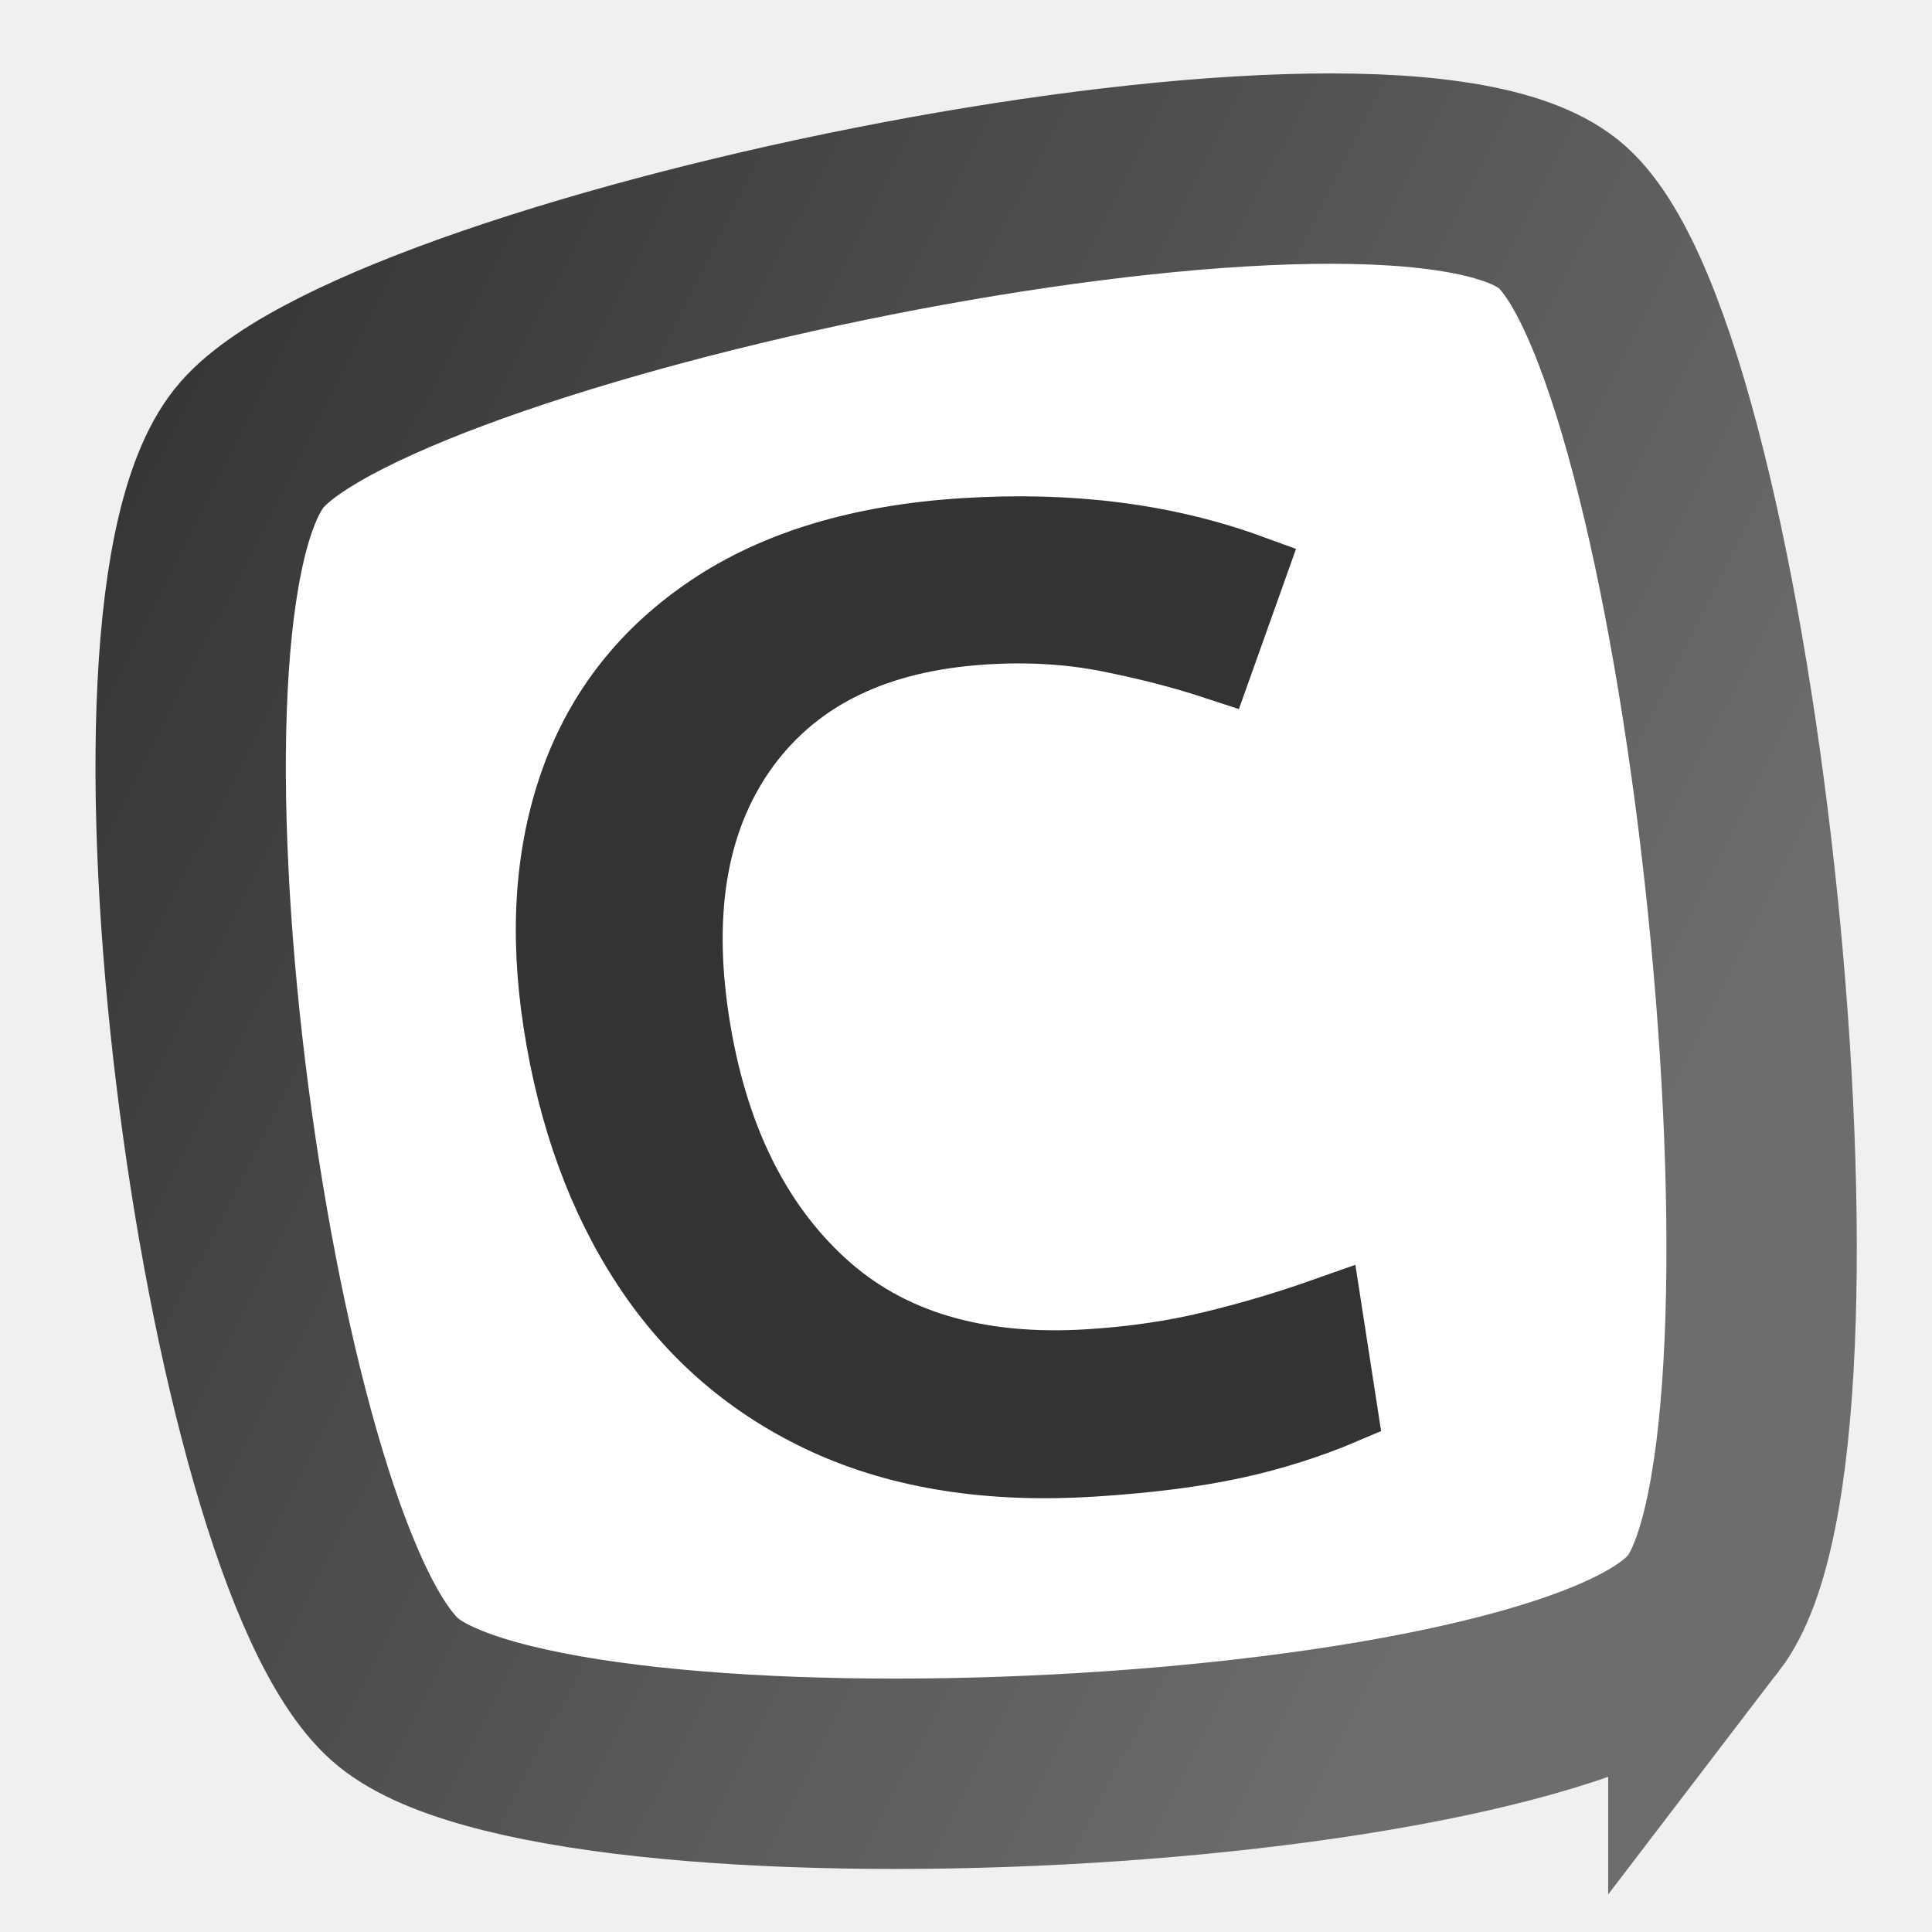
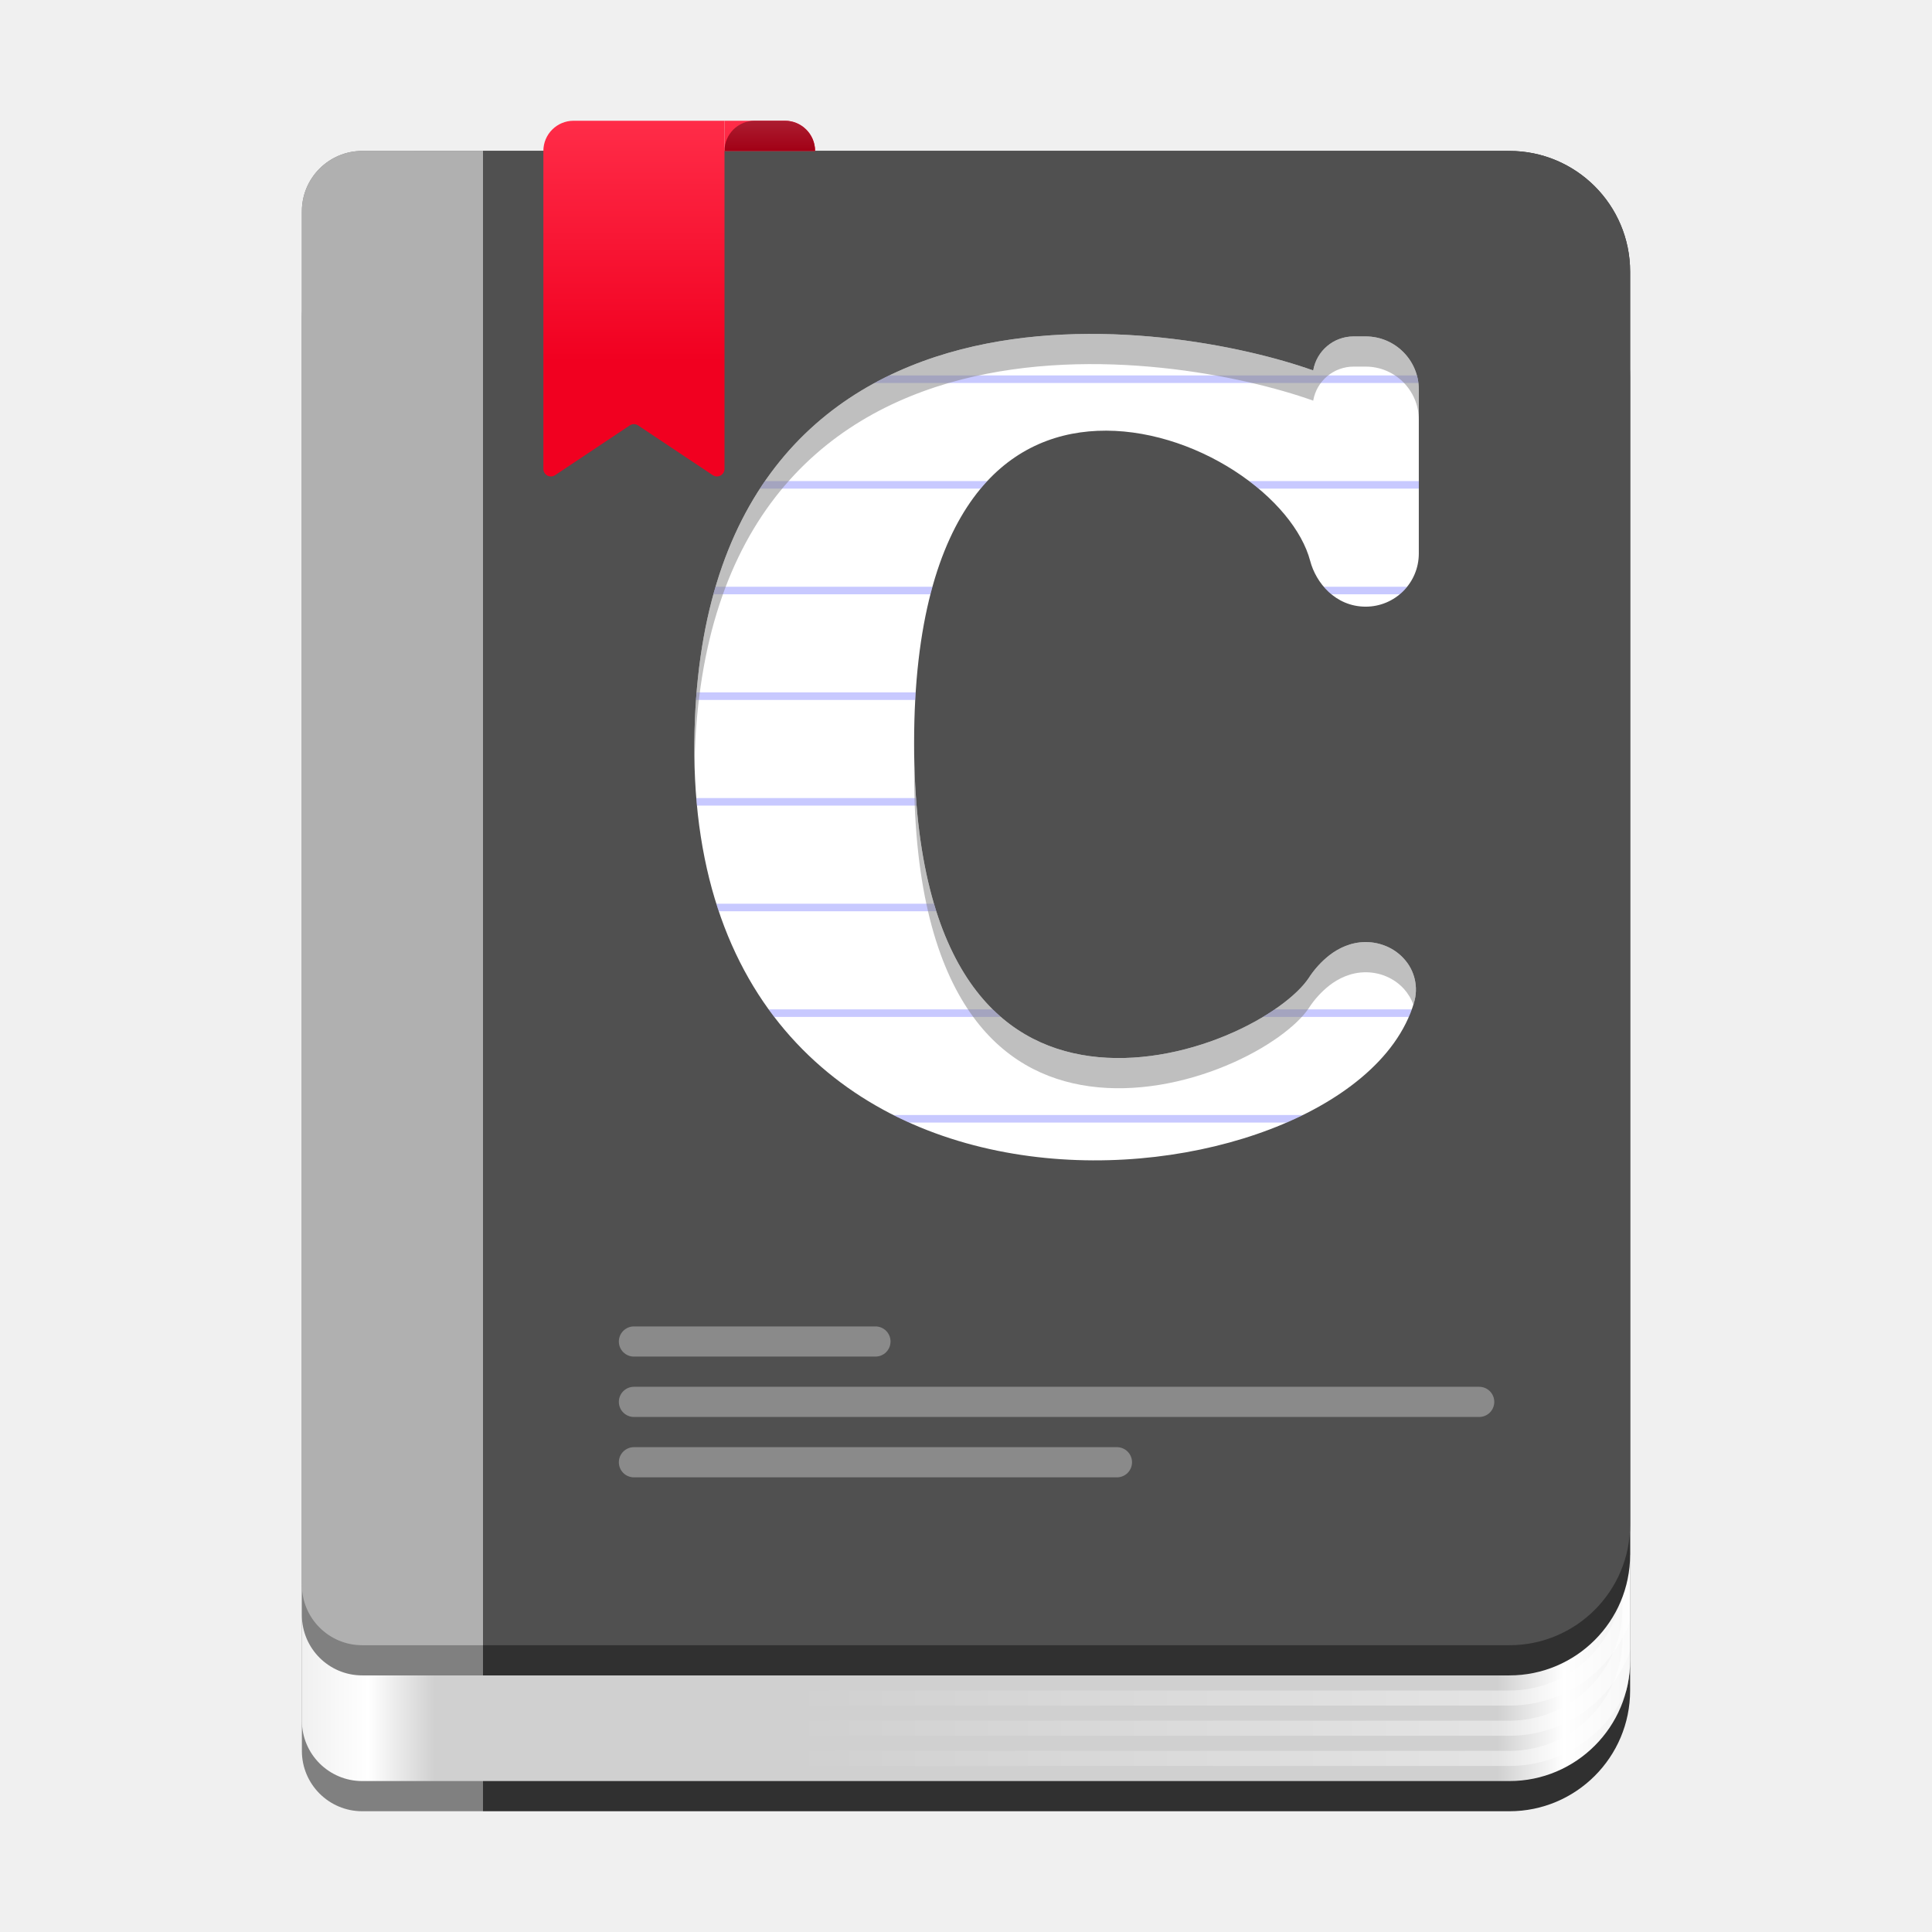
- <svg xmlns="http://www.w3.org/2000/svg" xmlns:xlink="http://www.w3.org/1999/xlink" width="512" height="512" viewBox="0 0 512 512" version="1.1" id="svg1">
-   <defs id="defs1">
-     <linearGradient id="linearGradient42">
-       <stop style="stop-color:#2e2e2e;stop-opacity:1;" offset="0" id="stop42" />
-       <stop style="stop-color:#6d6d6d;stop-opacity:1;" offset="1" id="stop43" />
+ <svg xmlns="http://www.w3.org/2000/svg" width="128" height="128" fill="none">
+   <path fill="#303030" d="M32 17h68a8 8 0 0 1 8 8v87a8 8 0 0 1-8 8H32z" />
+   <path fill="gray" d="M20 21a4 4 0 0 1 4-4h8v103h-8a4 4 0 0 1-4-4z" />
+   <path fill="url(#a)" d="M20 18a8 8 0 0 1 8-8h72a8 8 0 0 1 8 8v92a8 8 0 0 1-8 8H24a4 4 0 0 1-4-4z" />
+   <mask id="b" width="88" height="15" x="20" y="103" maskUnits="userSpaceOnUse" style="mask-type:alpha">
+     <path fill="#D9D9D9" d="M20 103h88v7a8 8 0 0 1-8 8H24a4 4 0 0 1-4-4z" />
+   </mask>
+   <g stroke-linecap="round" stroke-opacity=".5" mask="url(#b)">
+     <path stroke="url(#c)" d="M53 116.5h47a8 8 0 0 0 8-8v-17" />
+     <path stroke="url(#d)" d="M53 114.5h47a8 8 0 0 0 8-8v-17" />
+     <path stroke="url(#e)" d="M53 112.5h47a8 8 0 0 0 8-8v-17" />
+   </g>
+   <path fill="#303030" d="M32 10h68a8 8 0 0 1 8 8v85a8 8 0 0 1-8 8H32z" />
+   <path fill="#505050" d="M32 10h68a8 8 0 0 1 8 8v83a8 8 0 0 1-8 8H32z" />
+   <path fill="#fff" d="M94 25.807v10.868a3.52 3.52 0 0 1-3.518 3.518c-2.01 0-3.301-1.59-3.678-3.028-.525-1.997-2.334-4.24-5.035-5.982-2.668-1.72-5.945-2.775-9.06-2.639-3.055.133-5.993 1.403-8.22 4.443-2.272 3.1-3.927 8.212-3.927 16.227 0 7.755 1.55 12.75 3.709 15.87 2.123 3.067 4.945 4.481 7.923 4.888 3.034.415 6.263-.22 9.004-1.356 2.8-1.16 4.776-2.71 5.514-3.829a6.2 6.2 0 0 1 1.378-1.51c.585-.447 1.4-.862 2.392-.862.958 0 1.884.392 2.523 1.094a3.02 3.02 0 0 1 .675 2.926c-1.132 3.808-5.035 6.668-9.531 8.382-4.607 1.757-10.343 2.522-15.956 1.776-5.62-.746-11.237-3.028-15.435-7.496-4.221-4.491-6.838-11.014-6.756-19.9.075-8.08 2.08-14.018 5.365-18.259 3.287-4.242 7.717-6.605 12.31-7.79 8.917-2.299 18.74-.241 23.326 1.396a2.715 2.715 0 0 1 2.675-2.255h.804A3.52 3.52 0 0 1 94 25.807" />
+   <mask id="f" width="48" height="55" x="46" y="22" maskUnits="userSpaceOnUse" style="mask-type:alpha">
+     <path fill="#fff" d="M94 25.807v10.868a3.52 3.52 0 0 1-3.518 3.518c-2.01 0-3.301-1.59-3.678-3.028-.525-1.997-2.334-4.24-5.035-5.982-2.668-1.72-5.945-2.775-9.06-2.639-3.055.133-5.993 1.403-8.22 4.443-2.272 3.1-3.927 8.212-3.927 16.227 0 7.755 1.55 12.75 3.709 15.87 2.123 3.067 4.945 4.481 7.923 4.888 3.034.415 6.263-.22 9.004-1.356 2.8-1.16 4.776-2.71 5.514-3.829a6.2 6.2 0 0 1 1.378-1.51c.585-.447 1.4-.862 2.392-.862.958 0 1.884.392 2.523 1.094a3.02 3.02 0 0 1 .675 2.926c-1.132 3.808-5.035 6.668-9.531 8.382-4.607 1.757-10.343 2.522-15.956 1.776-5.62-.746-11.237-3.028-15.435-7.496-4.221-4.491-6.838-11.014-6.756-19.9.075-8.08 2.08-14.018 5.365-18.259 3.287-4.242 7.717-6.605 12.31-7.79 8.917-2.299 18.74-.241 23.326 1.396a2.715 2.715 0 0 1 2.675-2.255h.804A3.52 3.52 0 0 1 94 25.807" />
+   </mask>
+   <g stroke="#595CFF" stroke-opacity=".33" stroke-width=".5" mask="url(#f)">
+     <path d="M32 25.123h76m-76 7h76m-76 7h76m-76 7h76m-76 7h76m-76 7h76m-76 7h76m-76 7h76" />
+   </g>
+   <path fill="gray" fill-opacity=".5" d="M60.562 51.214c0 7.755 1.55 12.75 3.71 15.87 2.122 3.067 4.944 4.481 7.922 4.888 3.034.415 6.263-.22 9.004-1.356 2.8-1.16 4.776-2.71 5.515-3.829a6.2 6.2 0 0 1 1.377-1.51c.585-.447 1.4-.862 2.392-.862.958 0 1.884.392 2.524 1.094.273.3.492.658.632 1.053l.042-.127a3.02 3.02 0 0 0-.674-2.926 3.42 3.42 0 0 0-2.524-1.094c-.992 0-1.807.415-2.392.863a6.2 6.2 0 0 0-1.377 1.51c-.74 1.118-2.715 2.667-5.515 3.828-2.74 1.136-5.97 1.77-9.004 1.356-2.978-.407-5.8-1.821-7.923-4.888-2.16-3.12-3.71-8.116-3.71-15.87zm-14.56-.017c.075-8.08 2.08-14.018 5.365-18.259 3.287-4.242 7.717-6.605 12.311-7.79 8.916-2.299 18.74-.241 23.325 1.396a2.715 2.715 0 0 1 2.675-2.255h.804A3.52 3.52 0 0 1 94 27.807v-2a3.52 3.52 0 0 0-3.518-3.518h-.803a2.715 2.715 0 0 0-2.676 2.255c-4.586-1.637-14.409-3.695-23.325-1.396-4.594 1.185-9.024 3.548-12.31 7.79-3.287 4.241-5.291 10.18-5.366 18.259z" />
+   <path stroke="#fff" stroke-linecap="round" stroke-opacity=".33" stroke-width="2" d="M42 88.878h16m-16 4h56m-56 4h32" />
+   <path fill="gray" d="M20 14a4 4 0 0 1 4-4h8v101h-8a4 4 0 0 1-4-4z" />
+   <path fill="url(#g)" d="M20 14a4 4 0 0 1 4-4h8v99h-8a4 4 0 0 1-4-4z" />
+   <path fill="url(#h)" d="M54 10a2 2 0 0 0-2-2h-4v2z" />
+   <path fill="url(#i)" d="M54 10a2 2 0 0 0-2-2h-2a2 2 0 0 0-2 2z" />
+   <path fill="#000" fill-opacity=".33" d="M54 10a2 2 0 0 0-2-2h-2a2 2 0 0 0-2 2z" />
+   <path fill="url(#j)" d="M48 8H38a2 2 0 0 0-2 2v21.066a.5.5 0 0 0 .777.416l4.946-3.297a.5.5 0 0 1 .554 0l4.946 3.297a.5.5 0 0 0 .777-.416z" />
+   <defs>
+     <linearGradient id="a" x1="20" x2="108" y1="118" y2="118" gradientUnits="userSpaceOnUse">
+       <stop stop-color="#F0F0F0" />
+       <stop offset=".05" stop-color="#fff" />
+       <stop offset=".1" stop-color="#D0D0D0" />
+       <stop offset=".9" stop-color="#D0D0D0" />
+       <stop offset=".95" stop-color="#fff" />
+       <stop offset="1" stop-color="#F0F0F0" />
    </linearGradient>
-     <linearGradient xlink:href="#linearGradient42" id="linearGradient43" x1="242.347" y1="214.844" x2="287.826" y2="237.908" gradientUnits="userSpaceOnUse" />
+     <linearGradient id="c" x1="52.5" x2="108.5" y1="117.5" y2="117.5" gradientUnits="userSpaceOnUse">
+       <stop stop-color="#fff" stop-opacity="0" />
+       <stop offset="1" stop-color="#fff" />
+     </linearGradient>
+     <linearGradient id="d" x1="52.5" x2="108.5" y1="115.5" y2="115.5" gradientUnits="userSpaceOnUse">
+       <stop stop-color="#fff" stop-opacity="0" />
+       <stop offset="1" stop-color="#fff" />
+     </linearGradient>
+     <linearGradient id="e" x1="52.5" x2="108.5" y1="113.5" y2="113.5" gradientUnits="userSpaceOnUse">
+       <stop stop-color="#fff" stop-opacity="0" />
+       <stop offset="1" stop-color="#fff" />
+     </linearGradient>
+     <linearGradient id="g" x1="26" x2="26" y1="10" y2="109" gradientUnits="userSpaceOnUse">
+       <stop stop-color="#B0B0B0" />
+     </linearGradient>
+     <linearGradient id="h" x1="51" x2="51" y1="8" y2="23" gradientUnits="userSpaceOnUse">
+       <stop stop-color="#FF2C48" />
+       <stop offset="1" stop-color="#F10020" />
+     </linearGradient>
+     <linearGradient id="i" x1="51" x2="51" y1="8" y2="10" gradientUnits="userSpaceOnUse">
+       <stop stop-color="#FF2C48" />
+       <stop offset="1" stop-color="#F10020" />
+     </linearGradient>
+     <linearGradient id="j" x1="42" x2="42" y1="8" y2="24" gradientUnits="userSpaceOnUse">
+       <stop stop-color="#FF2C48" />
+       <stop offset="1" stop-color="#F10020" />
+     </linearGradient>
  </defs>
-   <g id="layer1">
-     <path style="display:inline;fill:#ffffff;fill-opacity:1;fill-rule:evenodd;stroke:url(#linearGradient43);stroke-width:5;stroke-linejoin:miter;stroke-dasharray:none" id="path42" d="m 285.795,254.778 c -3.465,4.528 -30.199,5.738 -34.378,1.989 -4.179,-3.749 -7.446,-28.489 -3.734,-32.698 3.712,-4.209 30.19,-9.798 34.419,-5.952 4.229,3.846 7.158,32.134 3.693,36.662 z" transform="matrix(10.08925,0,0,10.08925,-2432.053,-2142.954)" />
-     <text xml:space="preserve" style="font-style:normal;font-variant:normal;font-weight:normal;font-stretch:normal;font-size:96px;font-family:Jomolhari;-inkscape-font-specification:Jomolhari;white-space:pre;inline-size:145.065;display:inline;fill:#333333;fill-opacity:1;fill-rule:evenodd;stroke:#333333;stroke-width:5;stroke-linejoin:miter;stroke-dasharray:none" x="194.44" y="237.862" id="text45" transform="matrix(3.853024,-0.2443474,0.5416185,3.502048,-733.5714,-391.8519)">
-       <tspan x="194.44" y="237.862" id="tspan1">C</tspan>
-     </text>
-     <circle style="display:none;fill:#d40000;fill-opacity:1;fill-rule:evenodd;stroke:#d40000;stroke-width:9.124;stroke-linejoin:miter;stroke-dasharray:none" id="path45" cx="416.558" cy="415.366" r="85.202" />
-   </g>
</svg>
